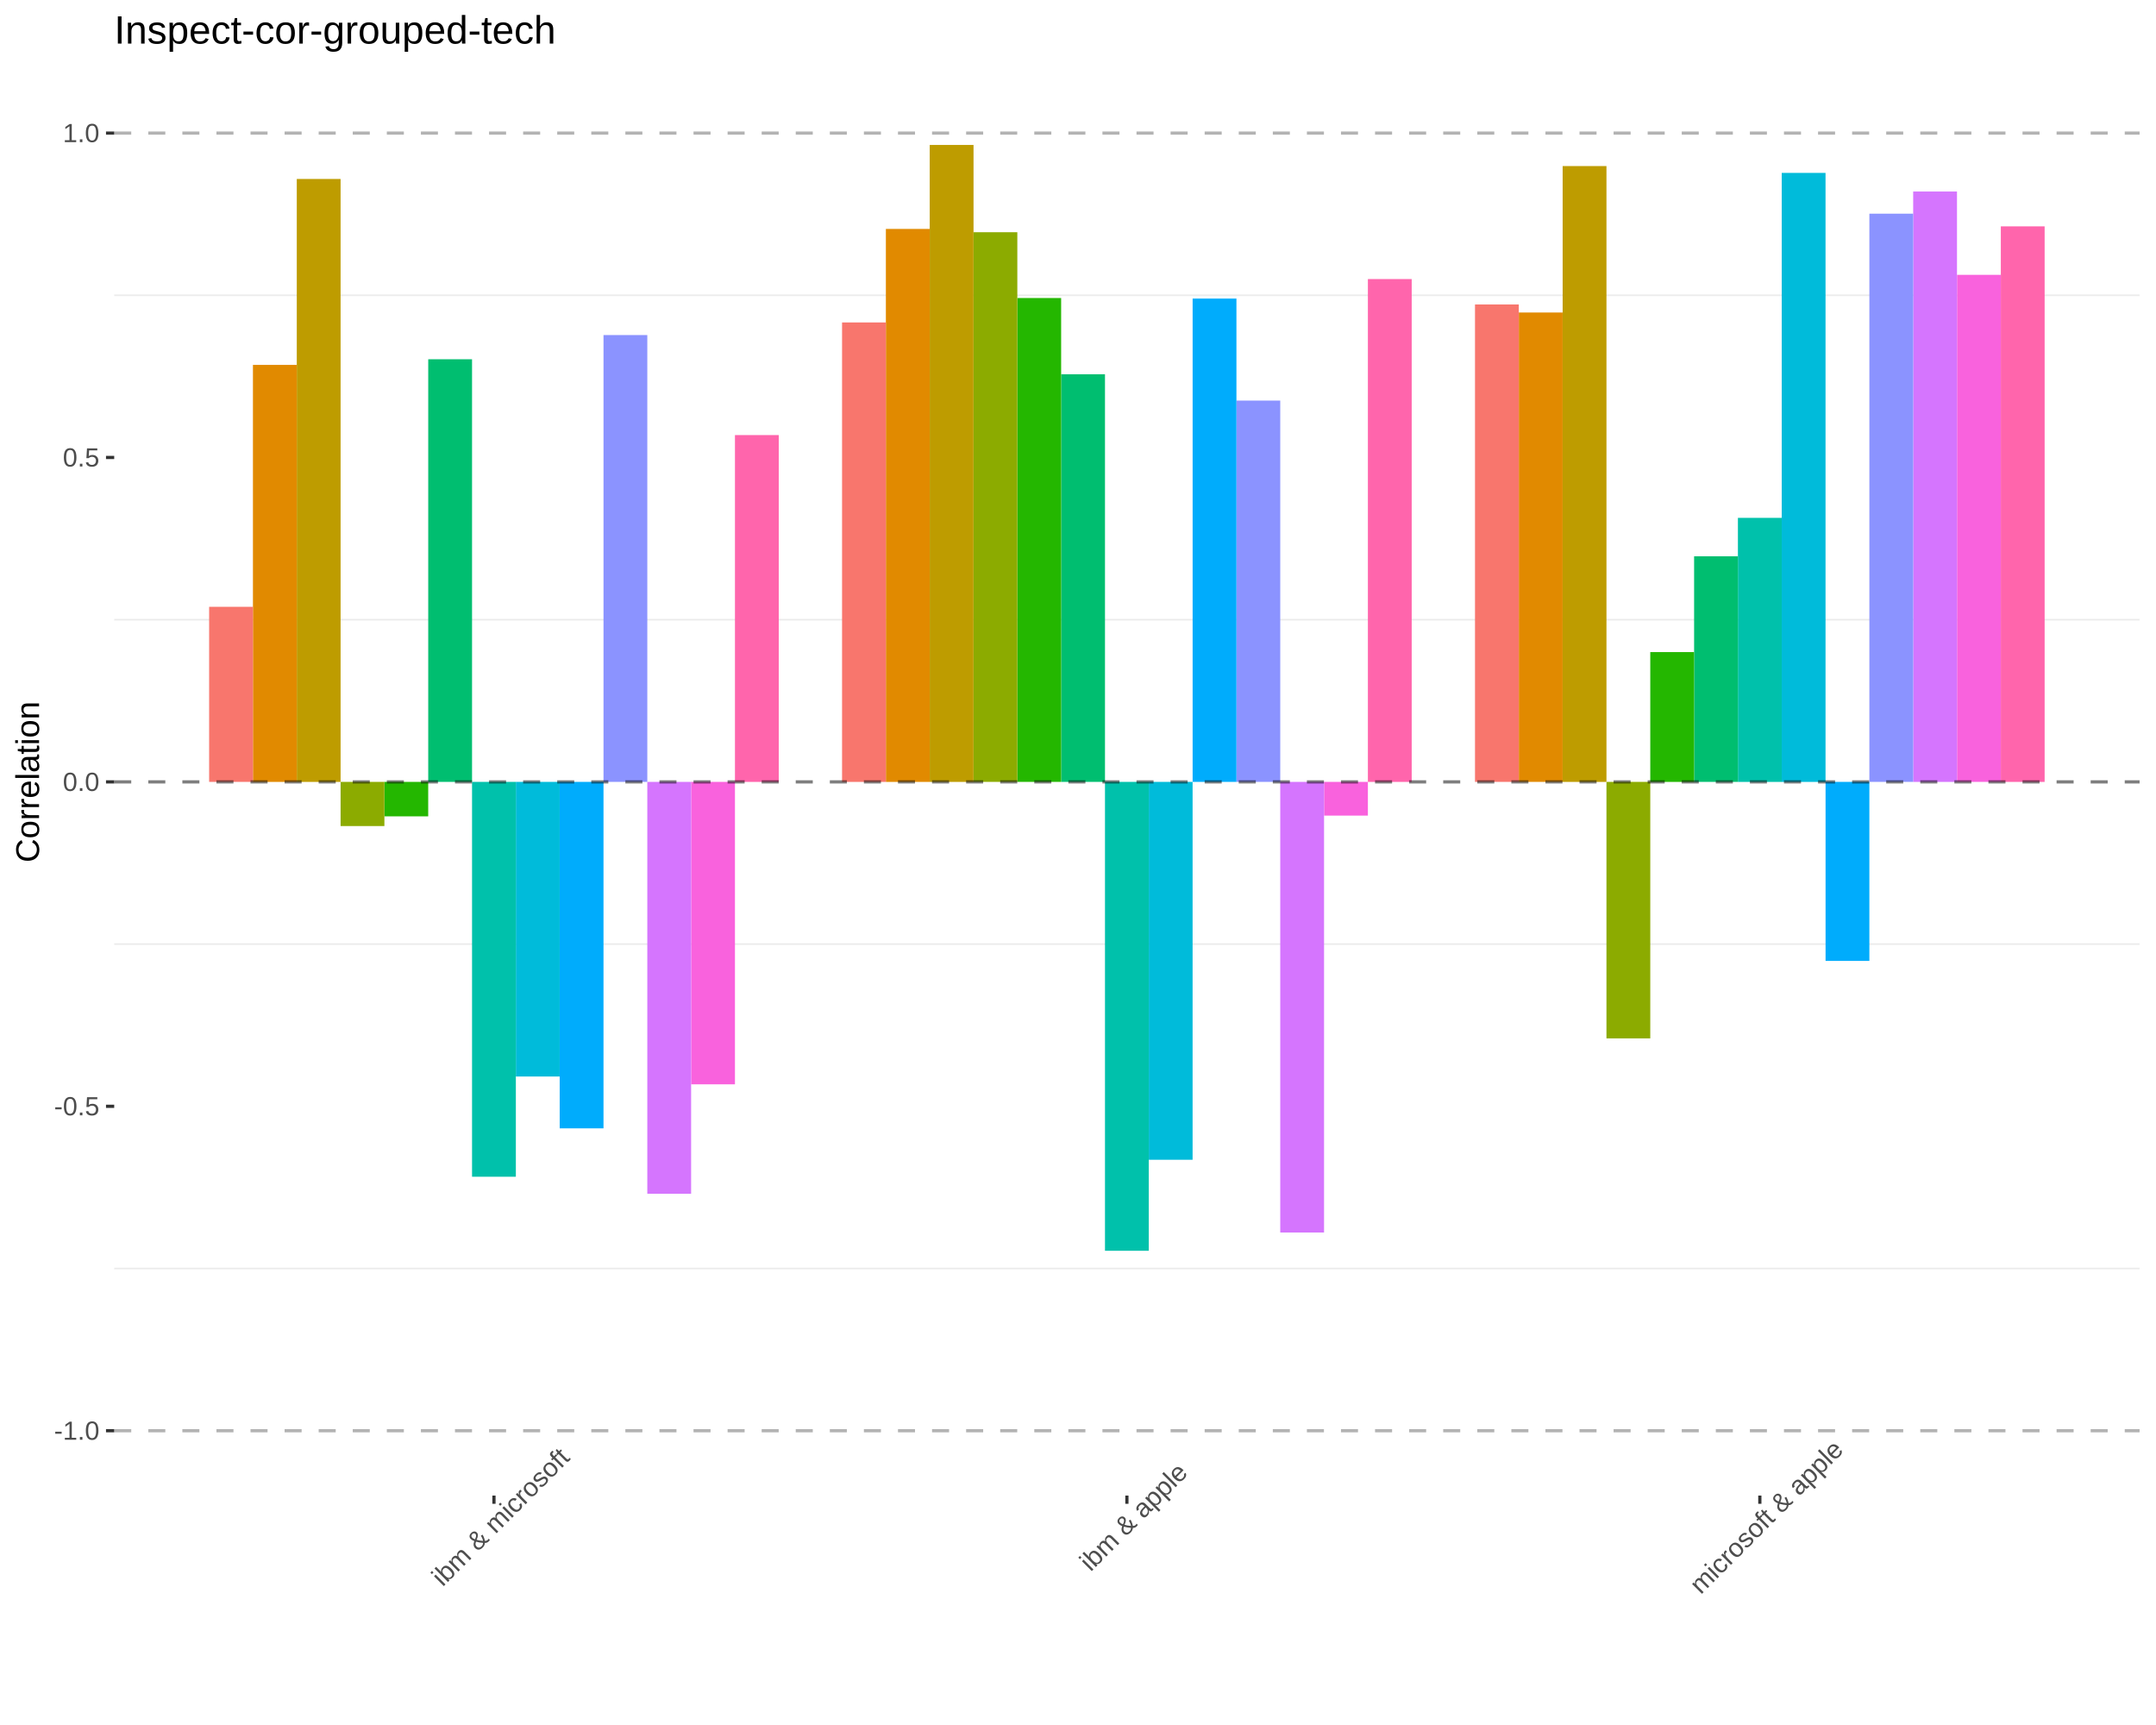
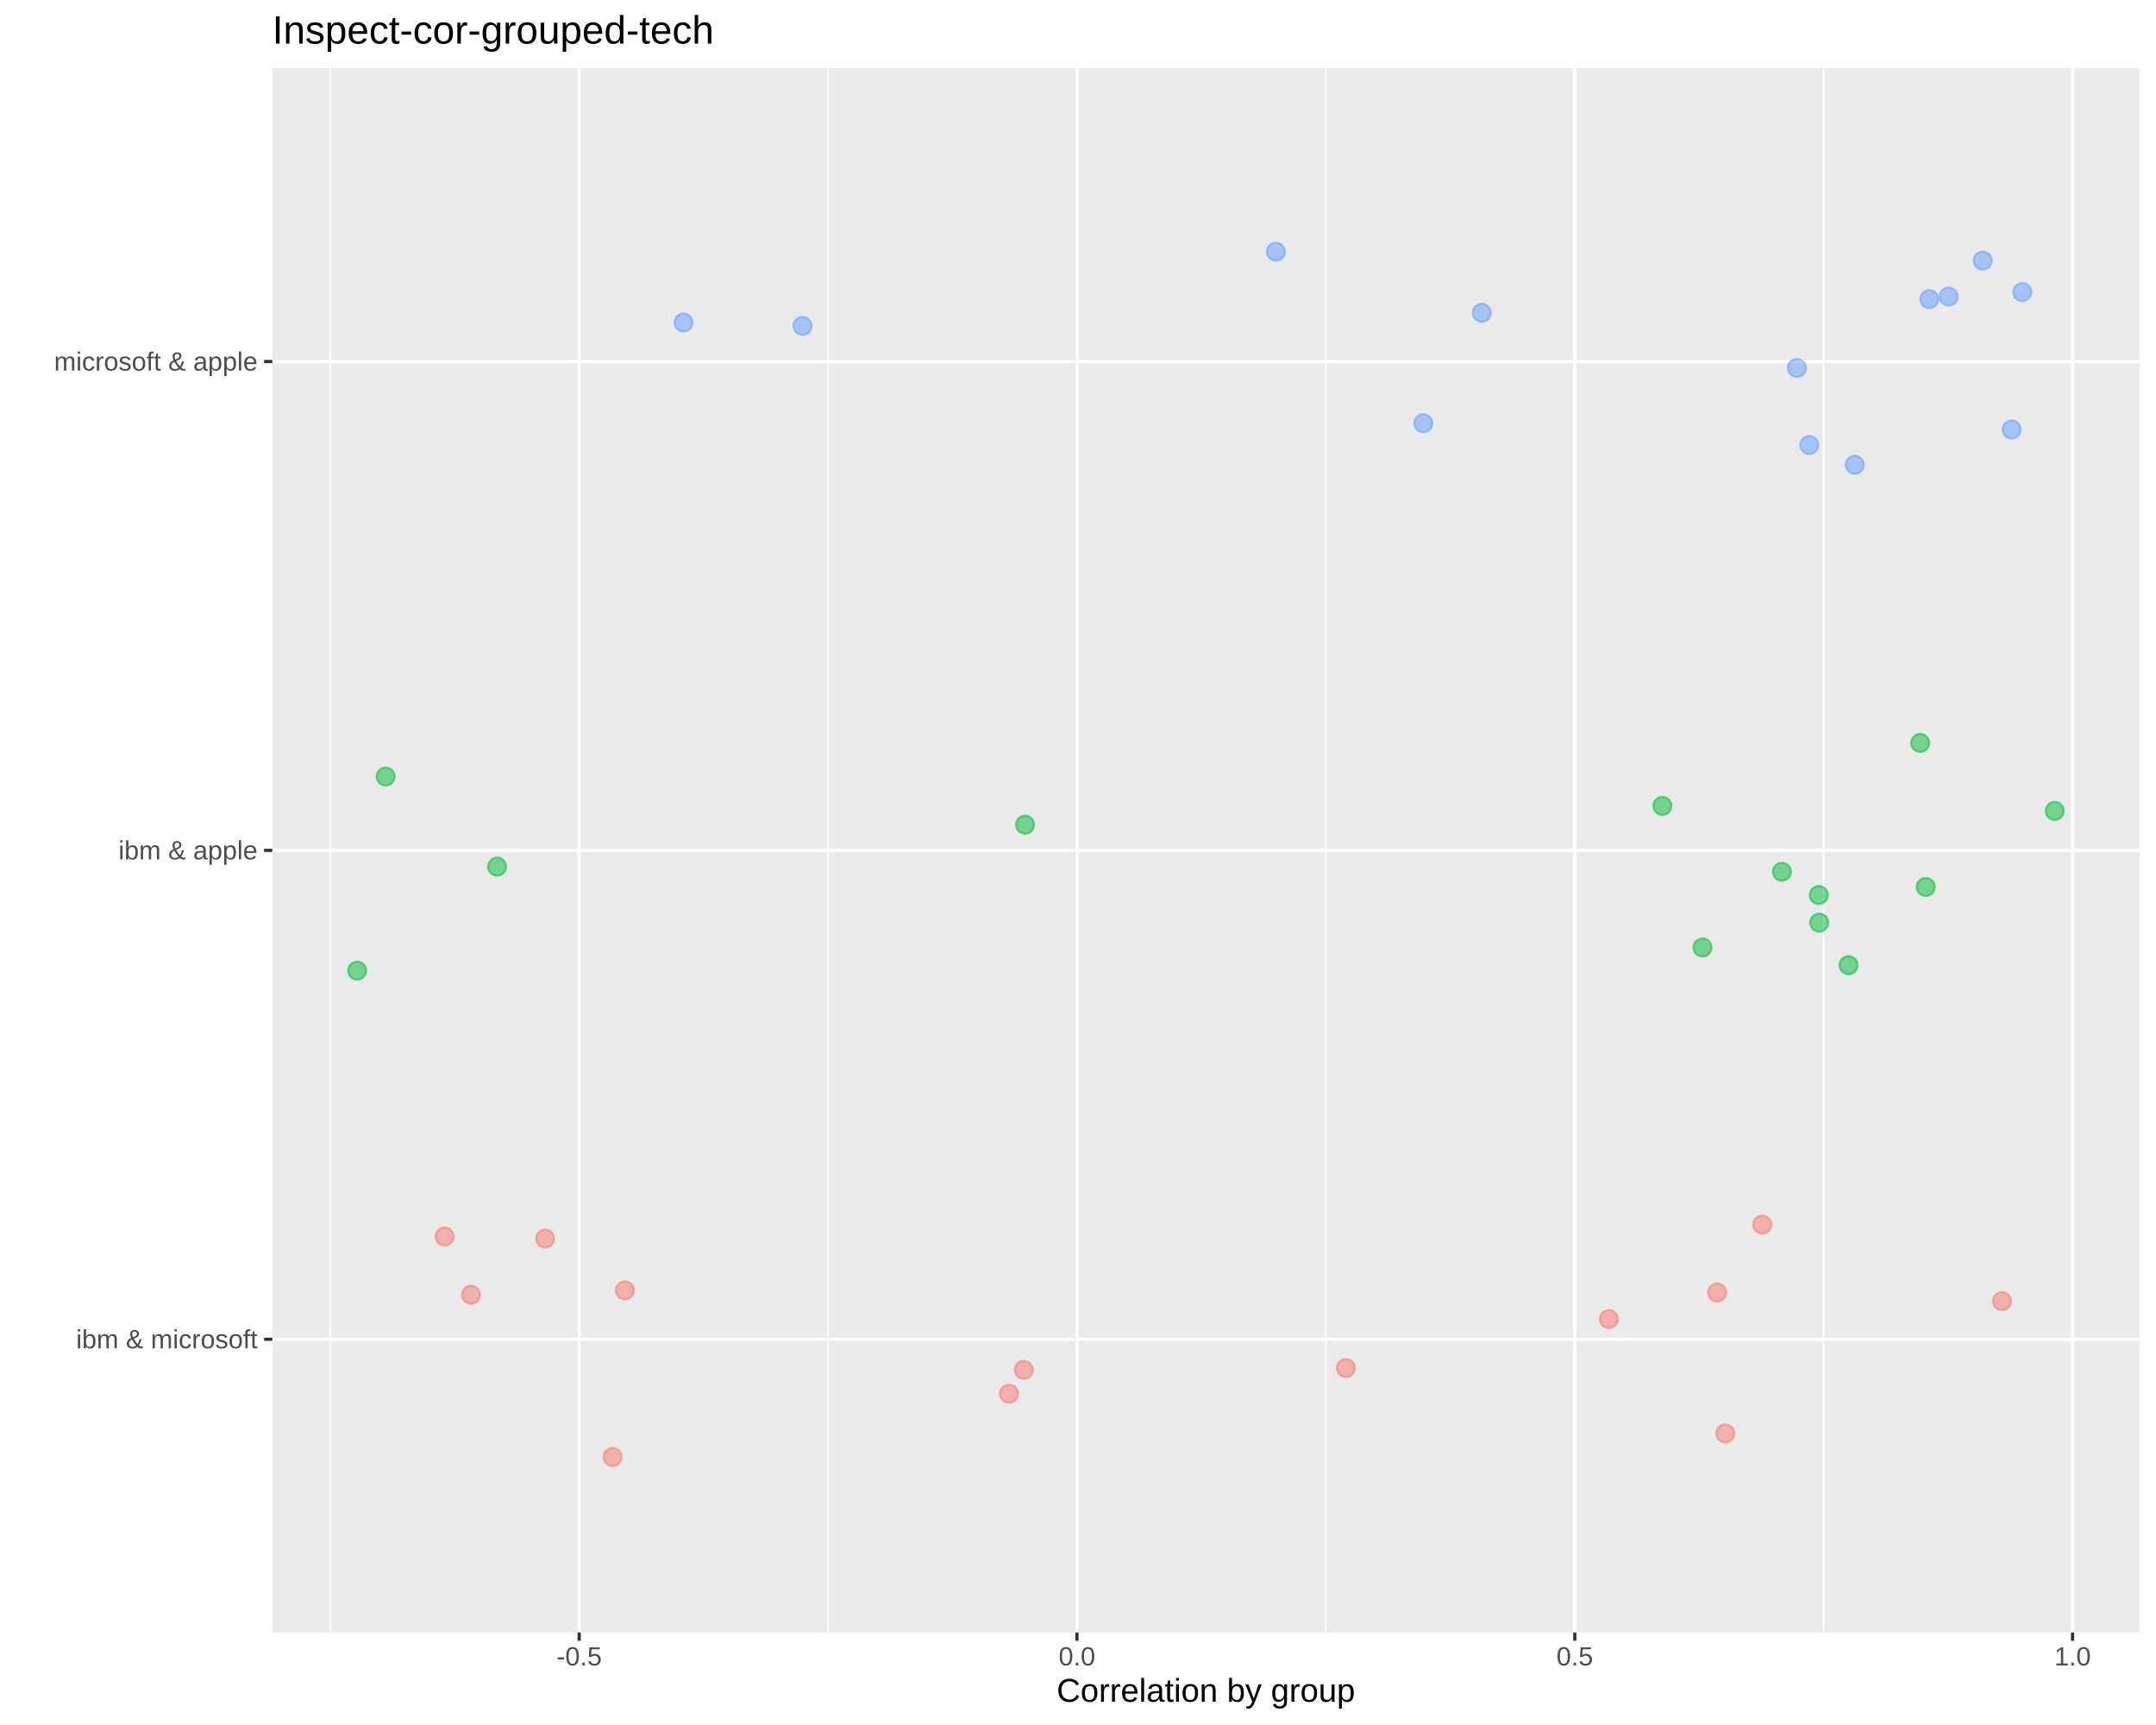
<svg xmlns="http://www.w3.org/2000/svg" viewBox="0 0 720.00 576.00">
  <defs>
    <style type="text/css">
    line, polyline, polygon, path, rect, circle {
      fill: none;
      stroke: #000000;
      stroke-linecap: round;
      stroke-linejoin: round;
      stroke-miterlimit: 10.00;
    }
  </style>
  </defs>
  <rect width="100%" height="100%" style="stroke: none; fill: #FFFFFF;" />
  <rect x="0.00" y="0.00" width="720.00" height="576.00" style="stroke-width: 1.07; stroke: #FFFFFF; fill: #FFFFFF;" />
  <defs>
-     <clipPath id="cpMzguMTR8NzE0LjUyfDQ5OS40MHwyMi43Nw==">
-       <rect x="38.14" y="22.77" width="676.39" height="476.63" />
+     <clipPath id="cpOTAuOTN8NzE0LjUyfDU0NS4xM3wyMi43Nw==">
+       <rect x="90.93" y="22.77" width="623.59" height="522.36" />
    </clipPath>
  </defs>
-   <rect x="38.14" y="22.77" width="676.39" height="476.63" style="stroke-width: 1.07; stroke: none; fill: #FFFFFF;" clip-path="url(#cpMzguMTR8NzE0LjUyfDQ5OS40MHwyMi43Nw==)" />
-   <polyline points="38.14,423.57 714.52,423.57 " style="stroke-width: 0.53; stroke: #EBEBEB; stroke-linecap: butt;" clip-path="url(#cpMzguMTR8NzE0LjUyfDQ5OS40MHwyMi43Nw==)" />
-   <polyline points="38.14,315.25 714.52,315.25 " style="stroke-width: 0.53; stroke: #EBEBEB; stroke-linecap: butt;" clip-path="url(#cpMzguMTR8NzE0LjUyfDQ5OS40MHwyMi43Nw==)" />
-   <polyline points="38.14,206.92 714.52,206.92 " style="stroke-width: 0.53; stroke: #EBEBEB; stroke-linecap: butt;" clip-path="url(#cpMzguMTR8NzE0LjUyfDQ5OS40MHwyMi43Nw==)" />
-   <polyline points="38.14,98.60 714.52,98.60 " style="stroke-width: 0.53; stroke: #EBEBEB; stroke-linecap: butt;" clip-path="url(#cpMzguMTR8NzE0LjUyfDQ5OS40MHwyMi43Nw==)" />
-   <rect x="245.44" y="145.28" width="14.63" height="115.81" style="stroke-width: 1.07; stroke: none; stroke-linecap: square; stroke-linejoin: miter; fill: #FF65AC;" clip-path="url(#cpMzguMTR8NzE0LjUyfDQ5OS40MHwyMi43Nw==)" />
-   <rect x="230.81" y="261.08" width="14.63" height="100.99" style="stroke-width: 1.07; stroke: none; stroke-linecap: square; stroke-linejoin: miter; fill: #F962DD;" clip-path="url(#cpMzguMTR8NzE0LjUyfDQ5OS40MHwyMi43Nw==)" />
-   <rect x="216.17" y="261.08" width="14.63" height="137.54" style="stroke-width: 1.07; stroke: none; stroke-linecap: square; stroke-linejoin: miter; fill: #D575FE;" clip-path="url(#cpMzguMTR8NzE0LjUyfDQ5OS40MHwyMi43Nw==)" />
-   <rect x="201.54" y="111.88" width="14.63" height="149.20" style="stroke-width: 1.07; stroke: none; stroke-linecap: square; stroke-linejoin: miter; fill: #8B93FF;" clip-path="url(#cpMzguMTR8NzE0LjUyfDQ5OS40MHwyMi43Nw==)" />
-   <rect x="186.91" y="261.08" width="14.63" height="115.69" style="stroke-width: 1.07; stroke: none; stroke-linecap: square; stroke-linejoin: miter; fill: #00ACFC;" clip-path="url(#cpMzguMTR8NzE0LjUyfDQ5OS40MHwyMi43Nw==)" />
-   <rect x="172.27" y="261.08" width="14.63" height="98.38" style="stroke-width: 1.07; stroke: none; stroke-linecap: square; stroke-linejoin: miter; fill: #00BBDA;" clip-path="url(#cpMzguMTR8NzE0LjUyfDQ5OS40MHwyMi43Nw==)" />
-   <rect x="157.64" y="261.08" width="14.63" height="131.85" style="stroke-width: 1.07; stroke: none; stroke-linecap: square; stroke-linejoin: miter; fill: #00C1AB;" clip-path="url(#cpMzguMTR8NzE0LjUyfDQ5OS40MHwyMi43Nw==)" />
-   <rect x="143.01" y="119.96" width="14.63" height="141.12" style="stroke-width: 1.07; stroke: none; stroke-linecap: square; stroke-linejoin: miter; fill: #00BE70;" clip-path="url(#cpMzguMTR8NzE0LjUyfDQ5OS40MHwyMi43Nw==)" />
-   <rect x="128.37" y="261.08" width="14.63" height="11.51" style="stroke-width: 1.07; stroke: none; stroke-linecap: square; stroke-linejoin: miter; fill: #24B700;" clip-path="url(#cpMzguMTR8NzE0LjUyfDQ5OS40MHwyMi43Nw==)" />
-   <rect x="113.74" y="261.08" width="14.63" height="14.75" style="stroke-width: 1.07; stroke: none; stroke-linecap: square; stroke-linejoin: miter; fill: #8CAB00;" clip-path="url(#cpMzguMTR8NzE0LjUyfDQ5OS40MHwyMi43Nw==)" />
-   <rect x="99.11" y="59.76" width="14.63" height="201.33" style="stroke-width: 1.07; stroke: none; stroke-linecap: square; stroke-linejoin: miter; fill: #BE9C00;" clip-path="url(#cpMzguMTR8NzE0LjUyfDQ5OS40MHwyMi43Nw==)" />
-   <rect x="84.47" y="121.84" width="14.63" height="139.25" style="stroke-width: 1.07; stroke: none; stroke-linecap: square; stroke-linejoin: miter; fill: #E18A00;" clip-path="url(#cpMzguMTR8NzE0LjUyfDQ5OS40MHwyMi43Nw==)" />
-   <rect x="69.84" y="202.62" width="14.63" height="58.46" style="stroke-width: 1.07; stroke: none; stroke-linecap: square; stroke-linejoin: miter; fill: #F8766D;" clip-path="url(#cpMzguMTR8NzE0LjUyfDQ5OS40MHwyMi43Nw==)" />
-   <rect x="456.81" y="93.18" width="14.63" height="167.91" style="stroke-width: 1.07; stroke: none; stroke-linecap: square; stroke-linejoin: miter; fill: #FF65AC;" clip-path="url(#cpMzguMTR8NzE0LjUyfDQ5OS40MHwyMi43Nw==)" />
-   <rect x="442.18" y="261.08" width="14.63" height="11.26" style="stroke-width: 1.07; stroke: none; stroke-linecap: square; stroke-linejoin: miter; fill: #F962DD;" clip-path="url(#cpMzguMTR8NzE0LjUyfDQ5OS40MHwyMi43Nw==)" />
-   <rect x="427.54" y="261.08" width="14.63" height="150.47" style="stroke-width: 1.07; stroke: none; stroke-linecap: square; stroke-linejoin: miter; fill: #D575FE;" clip-path="url(#cpMzguMTR8NzE0LjUyfDQ5OS40MHwyMi43Nw==)" />
-   <rect x="412.91" y="133.76" width="14.63" height="127.32" style="stroke-width: 1.07; stroke: none; stroke-linecap: square; stroke-linejoin: miter; fill: #8B93FF;" clip-path="url(#cpMzguMTR8NzE0LjUyfDQ5OS40MHwyMi43Nw==)" />
-   <rect x="398.28" y="99.70" width="14.63" height="161.38" style="stroke-width: 1.07; stroke: none; stroke-linecap: square; stroke-linejoin: miter; fill: #00ACFC;" clip-path="url(#cpMzguMTR8NzE0LjUyfDQ5OS40MHwyMi43Nw==)" />
-   <rect x="383.64" y="261.08" width="14.63" height="126.18" style="stroke-width: 1.07; stroke: none; stroke-linecap: square; stroke-linejoin: miter; fill: #00BBDA;" clip-path="url(#cpMzguMTR8NzE0LjUyfDQ5OS40MHwyMi43Nw==)" />
-   <rect x="369.01" y="261.08" width="14.63" height="156.57" style="stroke-width: 1.07; stroke: none; stroke-linecap: square; stroke-linejoin: miter; fill: #00C1AB;" clip-path="url(#cpMzguMTR8NzE0LjUyfDQ5OS40MHwyMi43Nw==)" />
-   <rect x="354.38" y="124.97" width="14.63" height="136.11" style="stroke-width: 1.07; stroke: none; stroke-linecap: square; stroke-linejoin: miter; fill: #00BE70;" clip-path="url(#cpMzguMTR8NzE0LjUyfDQ5OS40MHwyMi43Nw==)" />
-   <rect x="339.74" y="99.51" width="14.63" height="161.57" style="stroke-width: 1.07; stroke: none; stroke-linecap: square; stroke-linejoin: miter; fill: #24B700;" clip-path="url(#cpMzguMTR8NzE0LjUyfDQ5OS40MHwyMi43Nw==)" />
-   <rect x="325.11" y="77.54" width="14.63" height="183.54" style="stroke-width: 1.07; stroke: none; stroke-linecap: square; stroke-linejoin: miter; fill: #8CAB00;" clip-path="url(#cpMzguMTR8NzE0LjUyfDQ5OS40MHwyMi43Nw==)" />
-   <rect x="310.48" y="48.40" width="14.63" height="212.69" style="stroke-width: 1.07; stroke: none; stroke-linecap: square; stroke-linejoin: miter; fill: #BE9C00;" clip-path="url(#cpMzguMTR8NzE0LjUyfDQ5OS40MHwyMi43Nw==)" />
-   <rect x="295.84" y="76.44" width="14.63" height="184.65" style="stroke-width: 1.07; stroke: none; stroke-linecap: square; stroke-linejoin: miter; fill: #E18A00;" clip-path="url(#cpMzguMTR8NzE0LjUyfDQ5OS40MHwyMi43Nw==)" />
-   <rect x="281.21" y="107.67" width="14.63" height="153.42" style="stroke-width: 1.07; stroke: none; stroke-linecap: square; stroke-linejoin: miter; fill: #F8766D;" clip-path="url(#cpMzguMTR8NzE0LjUyfDQ5OS40MHwyMi43Nw==)" />
-   <rect x="668.18" y="75.58" width="14.63" height="185.51" style="stroke-width: 1.07; stroke: none; stroke-linecap: square; stroke-linejoin: miter; fill: #FF65AC;" clip-path="url(#cpMzguMTR8NzE0LjUyfDQ5OS40MHwyMi43Nw==)" />
-   <rect x="653.55" y="91.77" width="14.63" height="169.31" style="stroke-width: 1.07; stroke: none; stroke-linecap: square; stroke-linejoin: miter; fill: #F962DD;" clip-path="url(#cpMzguMTR8NzE0LjUyfDQ5OS40MHwyMi43Nw==)" />
-   <rect x="638.91" y="63.95" width="14.63" height="197.14" style="stroke-width: 1.07; stroke: none; stroke-linecap: square; stroke-linejoin: miter; fill: #D575FE;" clip-path="url(#cpMzguMTR8NzE0LjUyfDQ5OS40MHwyMi43Nw==)" />
-   <rect x="624.28" y="71.35" width="14.63" height="189.73" style="stroke-width: 1.07; stroke: none; stroke-linecap: square; stroke-linejoin: miter; fill: #8B93FF;" clip-path="url(#cpMzguMTR8NzE0LjUyfDQ5OS40MHwyMi43Nw==)" />
-   <rect x="609.65" y="261.08" width="14.63" height="59.78" style="stroke-width: 1.07; stroke: none; stroke-linecap: square; stroke-linejoin: miter; fill: #00ACFC;" clip-path="url(#cpMzguMTR8NzE0LjUyfDQ5OS40MHwyMi43Nw==)" />
-   <rect x="595.01" y="57.73" width="14.63" height="203.36" style="stroke-width: 1.07; stroke: none; stroke-linecap: square; stroke-linejoin: miter; fill: #00BBDA;" clip-path="url(#cpMzguMTR8NzE0LjUyfDQ5OS40MHwyMi43Nw==)" />
-   <rect x="580.38" y="172.92" width="14.63" height="88.17" style="stroke-width: 1.07; stroke: none; stroke-linecap: square; stroke-linejoin: miter; fill: #00C1AB;" clip-path="url(#cpMzguMTR8NzE0LjUyfDQ5OS40MHwyMi43Nw==)" />
-   <rect x="565.75" y="185.75" width="14.63" height="75.33" style="stroke-width: 1.07; stroke: none; stroke-linecap: square; stroke-linejoin: miter; fill: #00BE70;" clip-path="url(#cpMzguMTR8NzE0LjUyfDQ5OS40MHwyMi43Nw==)" />
-   <rect x="551.11" y="217.74" width="14.63" height="43.35" style="stroke-width: 1.07; stroke: none; stroke-linecap: square; stroke-linejoin: miter; fill: #24B700;" clip-path="url(#cpMzguMTR8NzE0LjUyfDQ5OS40MHwyMi43Nw==)" />
-   <rect x="536.48" y="261.08" width="14.63" height="85.65" style="stroke-width: 1.07; stroke: none; stroke-linecap: square; stroke-linejoin: miter; fill: #8CAB00;" clip-path="url(#cpMzguMTR8NzE0LjUyfDQ5OS40MHwyMi43Nw==)" />
-   <rect x="521.85" y="55.45" width="14.63" height="205.64" style="stroke-width: 1.07; stroke: none; stroke-linecap: square; stroke-linejoin: miter; fill: #BE9C00;" clip-path="url(#cpMzguMTR8NzE0LjUyfDQ5OS40MHwyMi43Nw==)" />
-   <rect x="507.21" y="104.35" width="14.63" height="156.73" style="stroke-width: 1.07; stroke: none; stroke-linecap: square; stroke-linejoin: miter; fill: #E18A00;" clip-path="url(#cpMzguMTR8NzE0LjUyfDQ5OS40MHwyMi43Nw==)" />
-   <rect x="492.58" y="101.67" width="14.63" height="159.41" style="stroke-width: 1.07; stroke: none; stroke-linecap: square; stroke-linejoin: miter; fill: #F8766D;" clip-path="url(#cpMzguMTR8NzE0LjUyfDQ5OS40MHwyMi43Nw==)" />
-   <line x1="38.14" y1="261.08" x2="714.52" y2="261.08" style="stroke-width: 1.07; stroke: #000000; stroke-opacity: 0.50; stroke-dasharray: 5.69,5.69; stroke-linecap: butt;" clip-path="url(#cpMzguMTR8NzE0LjUyfDQ5OS40MHwyMi43Nw==)" />
-   <line x1="38.14" y1="44.44" x2="714.52" y2="44.44" style="stroke-width: 1.07; stroke: #000000; stroke-opacity: 0.30; stroke-dasharray: 5.69,5.69; stroke-linecap: butt;" clip-path="url(#cpMzguMTR8NzE0LjUyfDQ5OS40MHwyMi43Nw==)" />
-   <line x1="38.14" y1="477.73" x2="714.52" y2="477.73" style="stroke-width: 1.07; stroke: #000000; stroke-opacity: 0.30; stroke-dasharray: 5.69,5.69; stroke-linecap: butt;" clip-path="url(#cpMzguMTR8NzE0LjUyfDQ5OS40MHwyMi43Nw==)" />
+   <rect x="90.93" y="22.77" width="623.59" height="522.36" style="stroke-width: 1.07; stroke: none; fill: #EBEBEB;" clip-path="url(#cpOTAuOTN8NzE0LjUyfDU0NS4xM3wyMi43Nw==)" />
+   <polyline points="110.29,545.13 110.29,22.77 " style="stroke-width: 0.53; stroke: #FFFFFF; stroke-linecap: butt;" clip-path="url(#cpOTAuOTN8NzE0LjUyfDU0NS4xM3wyMi43Nw==)" />
+   <polyline points="276.54,545.13 276.54,22.77 " style="stroke-width: 0.53; stroke: #FFFFFF; stroke-linecap: butt;" clip-path="url(#cpOTAuOTN8NzE0LjUyfDU0NS4xM3wyMi43Nw==)" />
+   <polyline points="442.78,545.13 442.78,22.77 " style="stroke-width: 0.53; stroke: #FFFFFF; stroke-linecap: butt;" clip-path="url(#cpOTAuOTN8NzE0LjUyfDU0NS4xM3wyMi43Nw==)" />
+   <polyline points="609.02,545.13 609.02,22.77 " style="stroke-width: 0.53; stroke: #FFFFFF; stroke-linecap: butt;" clip-path="url(#cpOTAuOTN8NzE0LjUyfDU0NS4xM3wyMi43Nw==)" />
+   <polyline points="90.93,447.19 714.52,447.19 " style="stroke-width: 1.07; stroke: #FFFFFF; stroke-linecap: butt;" clip-path="url(#cpOTAuOTN8NzE0LjUyfDU0NS4xM3wyMi43Nw==)" />
+   <polyline points="90.93,283.95 714.52,283.95 " style="stroke-width: 1.07; stroke: #FFFFFF; stroke-linecap: butt;" clip-path="url(#cpOTAuOTN8NzE0LjUyfDU0NS4xM3wyMi43Nw==)" />
+   <polyline points="90.93,120.71 714.52,120.71 " style="stroke-width: 1.07; stroke: #FFFFFF; stroke-linecap: butt;" clip-path="url(#cpOTAuOTN8NzE0LjUyfDU0NS4xM3wyMi43Nw==)" />
+   <polyline points="193.42,545.13 193.42,22.77 " style="stroke-width: 1.07; stroke: #FFFFFF; stroke-linecap: butt;" clip-path="url(#cpOTAuOTN8NzE0LjUyfDU0NS4xM3wyMi43Nw==)" />
+   <polyline points="359.66,545.13 359.66,22.77 " style="stroke-width: 1.07; stroke: #FFFFFF; stroke-linecap: butt;" clip-path="url(#cpOTAuOTN8NzE0LjUyfDU0NS4xM3wyMi43Nw==)" />
+   <polyline points="525.90,545.13 525.90,22.77 " style="stroke-width: 1.07; stroke: #FFFFFF; stroke-linecap: butt;" clip-path="url(#cpOTAuOTN8NzE0LjUyfDU0NS4xM3wyMi43Nw==)" />
+   <polyline points="692.14,545.13 692.14,22.77 " style="stroke-width: 1.07; stroke: #FFFFFF; stroke-linecap: butt;" clip-path="url(#cpOTAuOTN8NzE0LjUyfDU0NS4xM3wyMi43Nw==)" />
+   <circle cx="449.46" cy="456.82" r="2.27pt" style="stroke-width: 0.71; stroke: #F8766D; stroke-opacity: 0.50; fill: #F8766D; fill-opacity: 0.50;" clip-path="url(#cpOTAuOTN8NzE0LjUyfDU0NS4xM3wyMi43Nw==)" />
+   <circle cx="573.43" cy="431.60" r="2.27pt" style="stroke-width: 0.71; stroke: #F8766D; stroke-opacity: 0.50; fill: #F8766D; fill-opacity: 0.50;" clip-path="url(#cpOTAuOTN8NzE0LjUyfDU0NS4xM3wyMi43Nw==)" />
+   <circle cx="668.56" cy="434.46" r="2.27pt" style="stroke-width: 0.71; stroke: #F8766D; stroke-opacity: 0.50; fill: #F8766D; fill-opacity: 0.50;" clip-path="url(#cpOTAuOTN8NzE0LjUyfDU0NS4xM3wyMi43Nw==)" />
+   <circle cx="336.94" cy="465.39" r="2.27pt" style="stroke-width: 0.71; stroke: #F8766D; stroke-opacity: 0.50; fill: #F8766D; fill-opacity: 0.50;" clip-path="url(#cpOTAuOTN8NzE0LjUyfDU0NS4xM3wyMi43Nw==)" />
+   <circle cx="341.91" cy="457.42" r="2.27pt" style="stroke-width: 0.71; stroke: #F8766D; stroke-opacity: 0.50; fill: #F8766D; fill-opacity: 0.50;" clip-path="url(#cpOTAuOTN8NzE0LjUyfDU0NS4xM3wyMi43Nw==)" />
+   <circle cx="576.16" cy="478.65" r="2.27pt" style="stroke-width: 0.71; stroke: #F8766D; stroke-opacity: 0.50; fill: #F8766D; fill-opacity: 0.50;" clip-path="url(#cpOTAuOTN8NzE0LjUyfDU0NS4xM3wyMi43Nw==)" />
+   <circle cx="157.29" cy="432.33" r="2.27pt" style="stroke-width: 0.71; stroke: #F8766D; stroke-opacity: 0.50; fill: #F8766D; fill-opacity: 0.50;" clip-path="url(#cpOTAuOTN8NzE0LjUyfDU0NS4xM3wyMi43Nw==)" />
+   <circle cx="208.67" cy="430.86" r="2.27pt" style="stroke-width: 0.71; stroke: #F8766D; stroke-opacity: 0.50; fill: #F8766D; fill-opacity: 0.50;" clip-path="url(#cpOTAuOTN8NzE0LjUyfDU0NS4xM3wyMi43Nw==)" />
+   <circle cx="182.05" cy="413.57" r="2.27pt" style="stroke-width: 0.71; stroke: #F8766D; stroke-opacity: 0.50; fill: #F8766D; fill-opacity: 0.50;" clip-path="url(#cpOTAuOTN8NzE0LjUyfDU0NS4xM3wyMi43Nw==)" />
+   <circle cx="588.52" cy="408.91" r="2.27pt" style="stroke-width: 0.71; stroke: #F8766D; stroke-opacity: 0.50; fill: #F8766D; fill-opacity: 0.50;" clip-path="url(#cpOTAuOTN8NzE0LjUyfDU0NS4xM3wyMi43Nw==)" />
+   <circle cx="148.49" cy="412.88" r="2.27pt" style="stroke-width: 0.71; stroke: #F8766D; stroke-opacity: 0.50; fill: #F8766D; fill-opacity: 0.50;" clip-path="url(#cpOTAuOTN8NzE0LjUyfDU0NS4xM3wyMi43Nw==)" />
+   <circle cx="204.59" cy="486.49" r="2.27pt" style="stroke-width: 0.71; stroke: #F8766D; stroke-opacity: 0.50; fill: #F8766D; fill-opacity: 0.50;" clip-path="url(#cpOTAuOTN8NzE0LjUyfDU0NS4xM3wyMi43Nw==)" />
+   <circle cx="537.28" cy="440.46" r="2.27pt" style="stroke-width: 0.71; stroke: #F8766D; stroke-opacity: 0.50; fill: #F8766D; fill-opacity: 0.50;" clip-path="url(#cpOTAuOTN8NzE0LjUyfDU0NS4xM3wyMi43Nw==)" />
+   <circle cx="595.09" cy="291.10" r="2.27pt" style="stroke-width: 0.71; stroke: #00BA38; stroke-opacity: 0.50; fill: #00BA38; fill-opacity: 0.50;" clip-path="url(#cpOTAuOTN8NzE0LjUyfDU0NS4xM3wyMi43Nw==)" />
+   <circle cx="643.11" cy="296.18" r="2.27pt" style="stroke-width: 0.71; stroke: #00BA38; stroke-opacity: 0.50; fill: #00BA38; fill-opacity: 0.50;" clip-path="url(#cpOTAuOTN8NzE0LjUyfDU0NS4xM3wyMi43Nw==)" />
+   <circle cx="686.18" cy="270.78" r="2.27pt" style="stroke-width: 0.71; stroke: #00BA38; stroke-opacity: 0.50; fill: #00BA38; fill-opacity: 0.50;" clip-path="url(#cpOTAuOTN8NzE0LjUyfDU0NS4xM3wyMi43Nw==)" />
+   <circle cx="641.25" cy="248.07" r="2.27pt" style="stroke-width: 0.71; stroke: #00BA38; stroke-opacity: 0.50; fill: #00BA38; fill-opacity: 0.50;" clip-path="url(#cpOTAuOTN8NzE0LjUyfDU0NS4xM3wyMi43Nw==)" />
+   <circle cx="607.51" cy="308.08" r="2.27pt" style="stroke-width: 0.71; stroke: #00BA38; stroke-opacity: 0.50; fill: #00BA38; fill-opacity: 0.50;" clip-path="url(#cpOTAuOTN8NzE0LjUyfDU0NS4xM3wyMi43Nw==)" />
+   <circle cx="568.56" cy="316.37" r="2.27pt" style="stroke-width: 0.71; stroke: #00BA38; stroke-opacity: 0.50; fill: #00BA38; fill-opacity: 0.50;" clip-path="url(#cpOTAuOTN8NzE0LjUyfDU0NS4xM3wyMi43Nw==)" />
+   <circle cx="119.28" cy="324.10" r="2.27pt" style="stroke-width: 0.71; stroke: #00BA38; stroke-opacity: 0.50; fill: #00BA38; fill-opacity: 0.50;" clip-path="url(#cpOTAuOTN8NzE0LjUyfDU0NS4xM3wyMi43Nw==)" />
+   <circle cx="166.02" cy="289.37" r="2.27pt" style="stroke-width: 0.71; stroke: #00BA38; stroke-opacity: 0.50; fill: #00BA38; fill-opacity: 0.50;" clip-path="url(#cpOTAuOTN8NzE0LjUyfDU0NS4xM3wyMi43Nw==)" />
+   <circle cx="607.38" cy="298.86" r="2.27pt" style="stroke-width: 0.71; stroke: #00BA38; stroke-opacity: 0.50; fill: #00BA38; fill-opacity: 0.50;" clip-path="url(#cpOTAuOTN8NzE0LjUyfDU0NS4xM3wyMi43Nw==)" />
+   <circle cx="555.15" cy="269.11" r="2.27pt" style="stroke-width: 0.71; stroke: #00BA38; stroke-opacity: 0.50; fill: #00BA38; fill-opacity: 0.50;" clip-path="url(#cpOTAuOTN8NzE0LjUyfDU0NS4xM3wyMi43Nw==)" />
+   <circle cx="128.79" cy="259.30" r="2.27pt" style="stroke-width: 0.71; stroke: #00BA38; stroke-opacity: 0.50; fill: #00BA38; fill-opacity: 0.50;" clip-path="url(#cpOTAuOTN8NzE0LjUyfDU0NS4xM3wyMi43Nw==)" />
+   <circle cx="342.32" cy="275.38" r="2.27pt" style="stroke-width: 0.71; stroke: #00BA38; stroke-opacity: 0.50; fill: #00BA38; fill-opacity: 0.50;" clip-path="url(#cpOTAuOTN8NzE0LjUyfDU0NS4xM3wyMi43Nw==)" />
+   <circle cx="617.32" cy="322.28" r="2.27pt" style="stroke-width: 0.71; stroke: #00BA38; stroke-opacity: 0.50; fill: #00BA38; fill-opacity: 0.50;" clip-path="url(#cpOTAuOTN8NzE0LjUyfDU0NS4xM3wyMi43Nw==)" />
+   <circle cx="604.22" cy="148.61" r="2.27pt" style="stroke-width: 0.71; stroke: #619CFF; stroke-opacity: 0.50; fill: #619CFF; fill-opacity: 0.50;" clip-path="url(#cpOTAuOTN8NzE0LjUyfDU0NS4xM3wyMi43Nw==)" />
+   <circle cx="600.07" cy="122.86" r="2.27pt" style="stroke-width: 0.71; stroke: #619CFF; stroke-opacity: 0.50; fill: #619CFF; fill-opacity: 0.50;" clip-path="url(#cpOTAuOTN8NzE0LjUyfDU0NS4xM3wyMi43Nw==)" />
+   <circle cx="675.33" cy="97.55" r="2.27pt" style="stroke-width: 0.71; stroke: #619CFF; stroke-opacity: 0.50; fill: #619CFF; fill-opacity: 0.50;" clip-path="url(#cpOTAuOTN8NzE0LjUyfDU0NS4xM3wyMi43Nw==)" />
+   <circle cx="228.27" cy="107.68" r="2.27pt" style="stroke-width: 0.71; stroke: #619CFF; stroke-opacity: 0.50; fill: #619CFF; fill-opacity: 0.50;" clip-path="url(#cpOTAuOTN8NzE0LjUyfDU0NS4xM3wyMi43Nw==)" />
+   <circle cx="426.10" cy="84.04" r="2.27pt" style="stroke-width: 0.71; stroke: #619CFF; stroke-opacity: 0.50; fill: #619CFF; fill-opacity: 0.50;" clip-path="url(#cpOTAuOTN8NzE0LjUyfDU0NS4xM3wyMi43Nw==)" />
+   <circle cx="475.34" cy="141.33" r="2.27pt" style="stroke-width: 0.71; stroke: #619CFF; stroke-opacity: 0.50; fill: #619CFF; fill-opacity: 0.50;" clip-path="url(#cpOTAuOTN8NzE0LjUyfDU0NS4xM3wyMi43Nw==)" />
+   <circle cx="494.85" cy="104.44" r="2.27pt" style="stroke-width: 0.71; stroke: #619CFF; stroke-opacity: 0.50; fill: #619CFF; fill-opacity: 0.50;" clip-path="url(#cpOTAuOTN8NzE0LjUyfDU0NS4xM3wyMi43Nw==)" />
+   <circle cx="671.78" cy="143.41" r="2.27pt" style="stroke-width: 0.71; stroke: #619CFF; stroke-opacity: 0.50; fill: #619CFF; fill-opacity: 0.50;" clip-path="url(#cpOTAuOTN8NzE0LjUyfDU0NS4xM3wyMi43Nw==)" />
+   <circle cx="268.00" cy="108.82" r="2.27pt" style="stroke-width: 0.71; stroke: #619CFF; stroke-opacity: 0.50; fill: #619CFF; fill-opacity: 0.50;" clip-path="url(#cpOTAuOTN8NzE0LjUyfDU0NS4xM3wyMi43Nw==)" />
+   <circle cx="650.76" cy="99.04" r="2.27pt" style="stroke-width: 0.71; stroke: #619CFF; stroke-opacity: 0.50; fill: #619CFF; fill-opacity: 0.50;" clip-path="url(#cpOTAuOTN8NzE0LjUyfDU0NS4xM3wyMi43Nw==)" />
+   <circle cx="662.14" cy="87.01" r="2.27pt" style="stroke-width: 0.71; stroke: #619CFF; stroke-opacity: 0.50; fill: #619CFF; fill-opacity: 0.50;" clip-path="url(#cpOTAuOTN8NzE0LjUyfDU0NS4xM3wyMi43Nw==)" />
+   <circle cx="619.41" cy="155.20" r="2.27pt" style="stroke-width: 0.71; stroke: #619CFF; stroke-opacity: 0.50; fill: #619CFF; fill-opacity: 0.50;" clip-path="url(#cpOTAuOTN8NzE0LjUyfDU0NS4xM3wyMi43Nw==)" />
+   <circle cx="644.30" cy="99.88" r="2.27pt" style="stroke-width: 0.71; stroke: #619CFF; stroke-opacity: 0.50; fill: #619CFF; fill-opacity: 0.50;" clip-path="url(#cpOTAuOTN8NzE0LjUyfDU0NS4xM3wyMi43Nw==)" />
  <defs>
    <clipPath id="cpMC4wMHw3MjAuMDB8NTc2LjAwfDAuMDA=">
      <rect x="0.00" y="0.00" width="720.00" height="576.00" />
    </clipPath>
  </defs>
  <g clip-path="url(#cpMC4wMHw3MjAuMDB8NTc2LjAwfDAuMDA=)">
-     <text x="18.06" y="480.76" style="font-size: 8.80px; fill: #4D4D4D; font-family: Liberation Sans;" textLength="15.14px" lengthAdjust="spacingAndGlyphs">-1.0</text>
+     <text x="25.41" y="450.21" style="font-size: 8.80px; fill: #4D4D4D; font-family: Liberation Sans;" textLength="60.59px" lengthAdjust="spacingAndGlyphs">ibm &amp; microsoft</text>
  </g>
  <g clip-path="url(#cpMC4wMHw3MjAuMDB8NTc2LjAwfDAuMDA=)">
-     <text x="18.06" y="372.43" style="font-size: 8.80px; fill: #4D4D4D; font-family: Liberation Sans;" textLength="15.14px" lengthAdjust="spacingAndGlyphs">-0.5</text>
+     <text x="39.56" y="286.97" style="font-size: 8.80px; fill: #4D4D4D; font-family: Liberation Sans;" textLength="46.44px" lengthAdjust="spacingAndGlyphs">ibm &amp; apple</text>
  </g>
  <g clip-path="url(#cpMC4wMHw3MjAuMDB8NTc2LjAwfDAuMDA=)">
-     <text x="20.98" y="264.11" style="font-size: 8.80px; fill: #4D4D4D; font-family: Liberation Sans;" textLength="12.22px" lengthAdjust="spacingAndGlyphs">0.0</text>
+     <text x="18.06" y="123.74" style="font-size: 8.80px; fill: #4D4D4D; font-family: Liberation Sans;" textLength="67.94px" lengthAdjust="spacingAndGlyphs">microsoft &amp; apple</text>
+   </g>
+   <polyline points="88.19,447.19 90.93,447.19 " style="stroke-width: 1.07; stroke: #333333; stroke-linecap: butt;" clip-path="url(#cpMC4wMHw3MjAuMDB8NTc2LjAwfDAuMDA=)" />
+   <polyline points="88.19,283.95 90.93,283.95 " style="stroke-width: 1.07; stroke: #333333; stroke-linecap: butt;" clip-path="url(#cpMC4wMHw3MjAuMDB8NTc2LjAwfDAuMDA=)" />
+   <polyline points="88.19,120.71 90.93,120.71 " style="stroke-width: 1.07; stroke: #333333; stroke-linecap: butt;" clip-path="url(#cpMC4wMHw3MjAuMDB8NTc2LjAwfDAuMDA=)" />
+   <polyline points="193.42,547.87 193.42,545.13 " style="stroke-width: 1.07; stroke: #333333; stroke-linecap: butt;" clip-path="url(#cpMC4wMHw3MjAuMDB8NTc2LjAwfDAuMDA=)" />
+   <polyline points="359.66,547.87 359.66,545.13 " style="stroke-width: 1.07; stroke: #333333; stroke-linecap: butt;" clip-path="url(#cpMC4wMHw3MjAuMDB8NTc2LjAwfDAuMDA=)" />
+   <polyline points="525.90,547.87 525.90,545.13 " style="stroke-width: 1.07; stroke: #333333; stroke-linecap: butt;" clip-path="url(#cpMC4wMHw3MjAuMDB8NTc2LjAwfDAuMDA=)" />
+   <polyline points="692.14,547.87 692.14,545.13 " style="stroke-width: 1.07; stroke: #333333; stroke-linecap: butt;" clip-path="url(#cpMC4wMHw3MjAuMDB8NTc2LjAwfDAuMDA=)" />
+   <g clip-path="url(#cpMC4wMHw3MjAuMDB8NTc2LjAwfDAuMDA=)">
+     <text x="185.84" y="556.11" style="font-size: 8.80px; fill: #4D4D4D; font-family: Liberation Sans;" textLength="15.14px" lengthAdjust="spacingAndGlyphs">-0.5</text>
  </g>
  <g clip-path="url(#cpMC4wMHw3MjAuMDB8NTc2LjAwfDAuMDA=)">
-     <text x="20.98" y="155.78" style="font-size: 8.80px; fill: #4D4D4D; font-family: Liberation Sans;" textLength="12.22px" lengthAdjust="spacingAndGlyphs">0.5</text>
+     <text x="353.55" y="556.11" style="font-size: 8.80px; fill: #4D4D4D; font-family: Liberation Sans;" textLength="12.22px" lengthAdjust="spacingAndGlyphs">0.0</text>
  </g>
  <g clip-path="url(#cpMC4wMHw3MjAuMDB8NTc2LjAwfDAuMDA=)">
-     <text x="20.98" y="47.46" style="font-size: 8.80px; fill: #4D4D4D; font-family: Liberation Sans;" textLength="12.22px" lengthAdjust="spacingAndGlyphs">1.0</text>
-   </g>
-   <polyline points="35.40,477.73 38.14,477.73 " style="stroke-width: 1.07; stroke: #333333; stroke-linecap: butt;" clip-path="url(#cpMC4wMHw3MjAuMDB8NTc2LjAwfDAuMDA=)" />
-   <polyline points="35.40,369.41 38.14,369.41 " style="stroke-width: 1.07; stroke: #333333; stroke-linecap: butt;" clip-path="url(#cpMC4wMHw3MjAuMDB8NTc2LjAwfDAuMDA=)" />
-   <polyline points="35.40,261.08 38.14,261.08 " style="stroke-width: 1.07; stroke: #333333; stroke-linecap: butt;" clip-path="url(#cpMC4wMHw3MjAuMDB8NTc2LjAwfDAuMDA=)" />
-   <polyline points="35.40,152.76 38.14,152.76 " style="stroke-width: 1.07; stroke: #333333; stroke-linecap: butt;" clip-path="url(#cpMC4wMHw3MjAuMDB8NTc2LjAwfDAuMDA=)" />
-   <polyline points="35.40,44.44 38.14,44.44 " style="stroke-width: 1.07; stroke: #333333; stroke-linecap: butt;" clip-path="url(#cpMC4wMHw3MjAuMDB8NTc2LjAwfDAuMDA=)" />
-   <polyline points="164.96,502.14 164.96,499.40 " style="stroke-width: 1.07; stroke: #333333; stroke-linecap: butt;" clip-path="url(#cpMC4wMHw3MjAuMDB8NTc2LjAwfDAuMDA=)" />
-   <polyline points="376.33,502.14 376.33,499.40 " style="stroke-width: 1.07; stroke: #333333; stroke-linecap: butt;" clip-path="url(#cpMC4wMHw3MjAuMDB8NTc2LjAwfDAuMDA=)" />
-   <polyline points="587.70,502.14 587.70,499.40 " style="stroke-width: 1.07; stroke: #333333; stroke-linecap: butt;" clip-path="url(#cpMC4wMHw3MjAuMDB8NTc2LjAwfDAuMDA=)" />
-   <g clip-path="url(#cpMC4wMHw3MjAuMDB8NTc2LjAwfDAuMDA=)">
-     <text transform="translate(147.81,530.03) rotate(-45)" style="font-size: 8.80px; fill: #4D4D4D; font-family: Liberation Sans;" textLength="60.59px" lengthAdjust="spacingAndGlyphs">ibm &amp; microsoft</text>
+     <text x="519.79" y="556.11" style="font-size: 8.80px; fill: #4D4D4D; font-family: Liberation Sans;" textLength="12.22px" lengthAdjust="spacingAndGlyphs">0.5</text>
  </g>
  <g clip-path="url(#cpMC4wMHw3MjAuMDB8NTc2LjAwfDAuMDA=)">
-     <text transform="translate(364.19,525.02) rotate(-45)" style="font-size: 8.80px; fill: #4D4D4D; font-family: Liberation Sans;" textLength="46.44px" lengthAdjust="spacingAndGlyphs">ibm &amp; apple</text>
+     <text x="686.03" y="556.11" style="font-size: 8.80px; fill: #4D4D4D; font-family: Liberation Sans;" textLength="12.22px" lengthAdjust="spacingAndGlyphs">1.0</text>
  </g>
  <g clip-path="url(#cpMC4wMHw3MjAuMDB8NTc2LjAwfDAuMDA=)">
-     <text transform="translate(567.95,532.62) rotate(-45)" style="font-size: 8.80px; fill: #4D4D4D; font-family: Liberation Sans;" textLength="67.94px" lengthAdjust="spacingAndGlyphs">microsoft &amp; apple</text>
+     <text x="352.87" y="568.24" style="font-size: 11.00px; font-family: Liberation Sans;" textLength="99.72px" lengthAdjust="spacingAndGlyphs">Correlation by group</text>
  </g>
  <g clip-path="url(#cpMC4wMHw3MjAuMDB8NTc2LjAwfDAuMDA=)">
-     <text transform="translate(13.04,287.99) rotate(-90)" style="font-size: 11.00px; font-family: Liberation Sans;" textLength="53.81px" lengthAdjust="spacingAndGlyphs">Correlation</text>
-   </g>
-   <g clip-path="url(#cpMC4wMHw3MjAuMDB8NTc2LjAwfDAuMDA=)">
-     <text x="38.14" y="14.56" style="font-size: 13.20px; font-family: Liberation Sans;" textLength="147.23px" lengthAdjust="spacingAndGlyphs">Inspect-cor-grouped-tech</text>
+     <text x="90.93" y="14.56" style="font-size: 13.20px; font-family: Liberation Sans;" textLength="147.23px" lengthAdjust="spacingAndGlyphs">Inspect-cor-grouped-tech</text>
  </g>
</svg>
